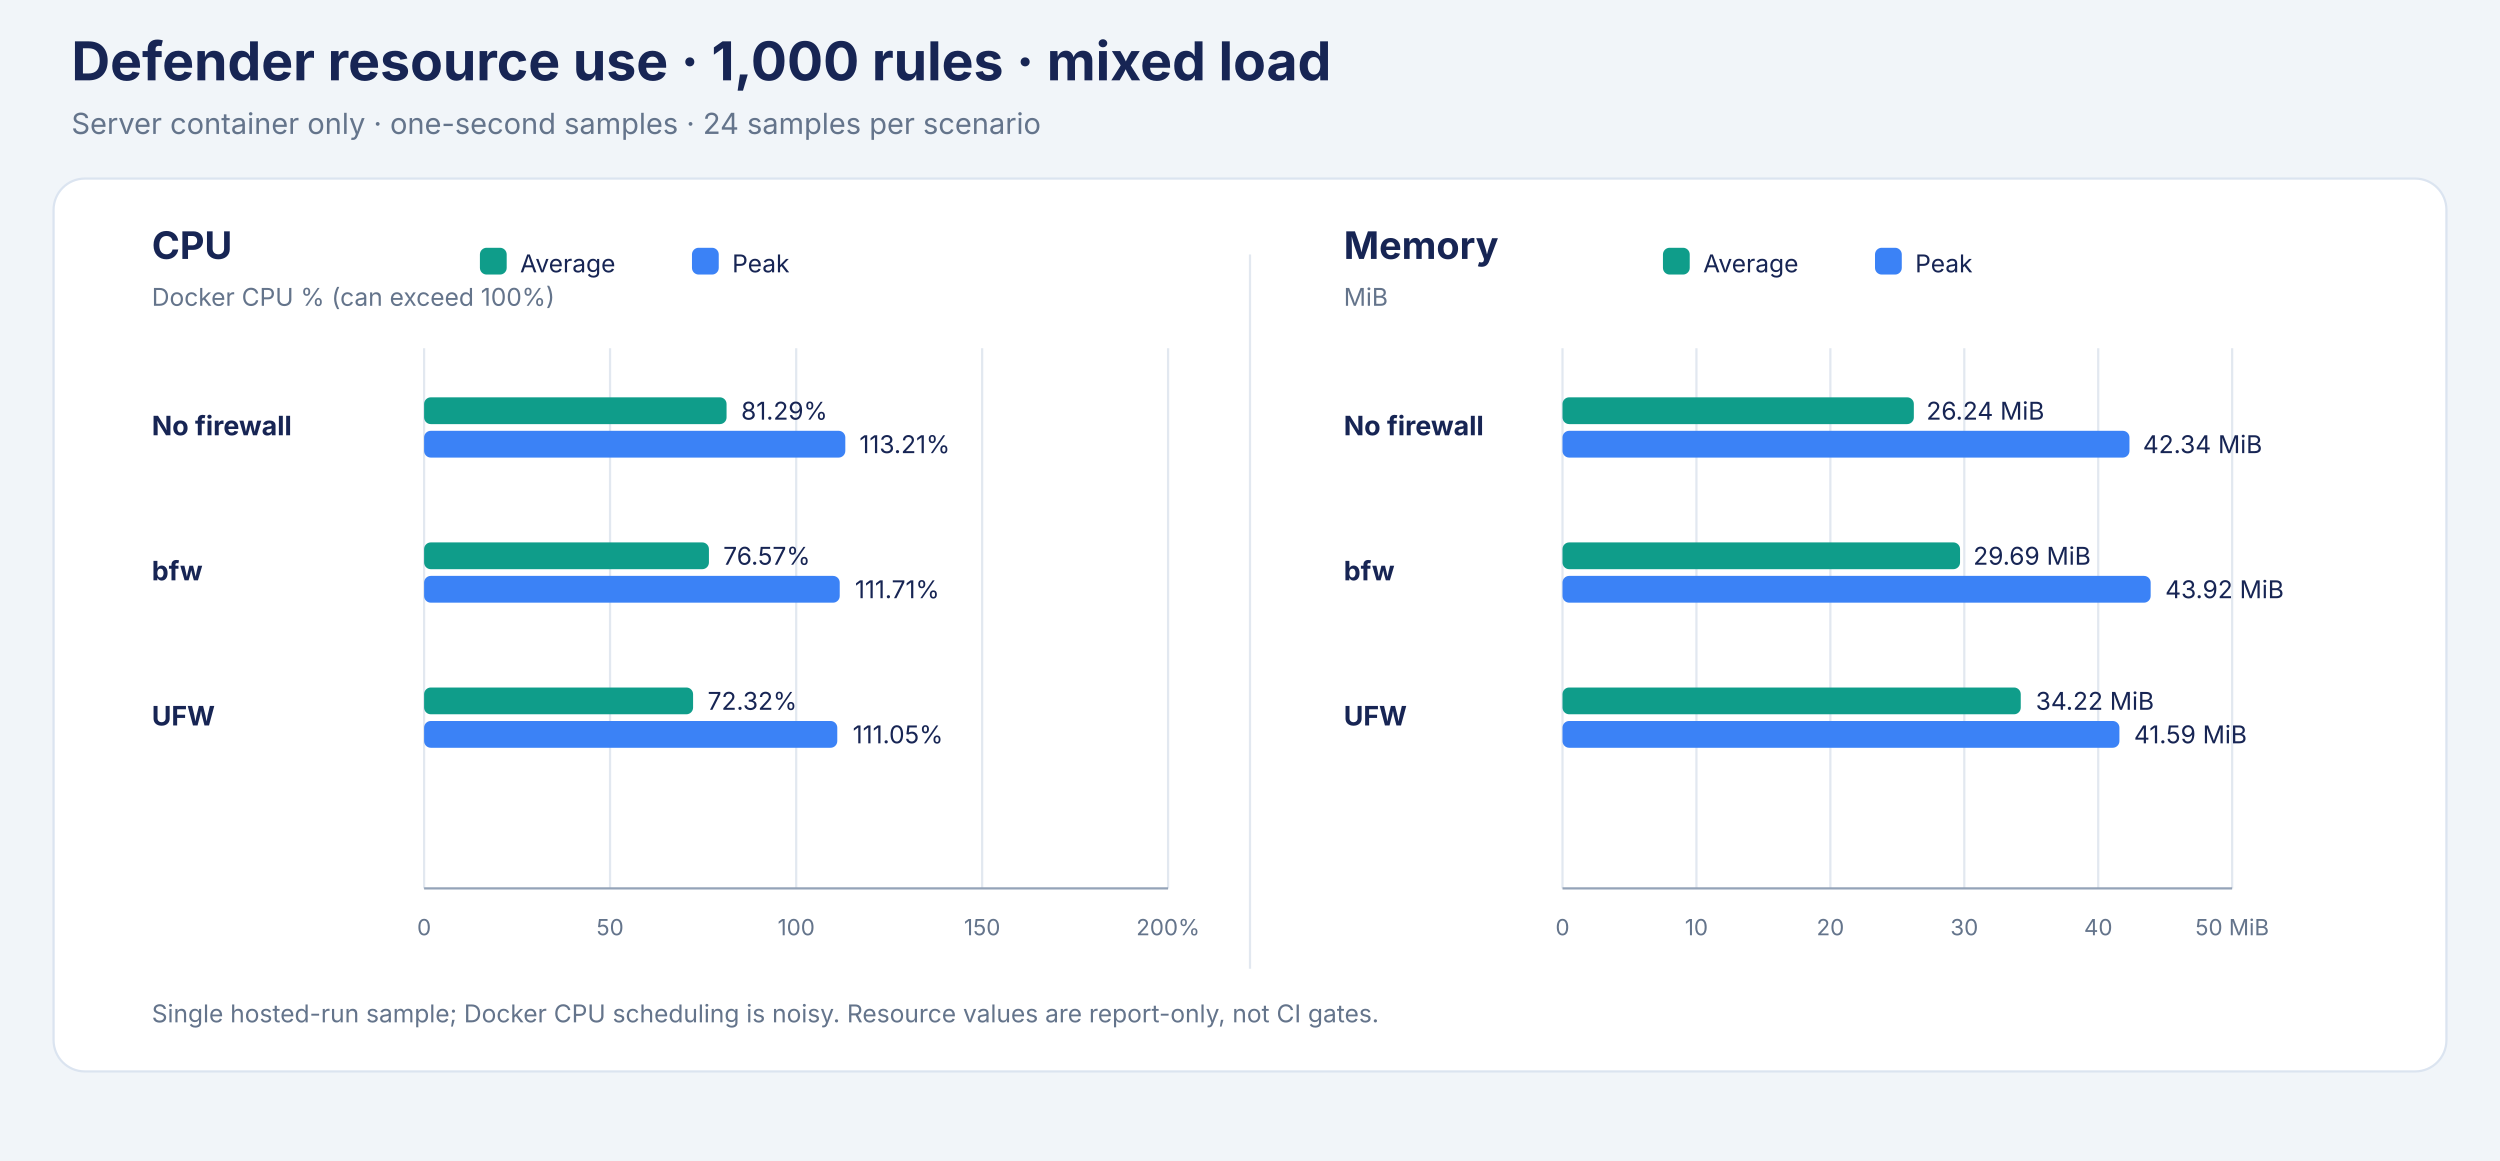
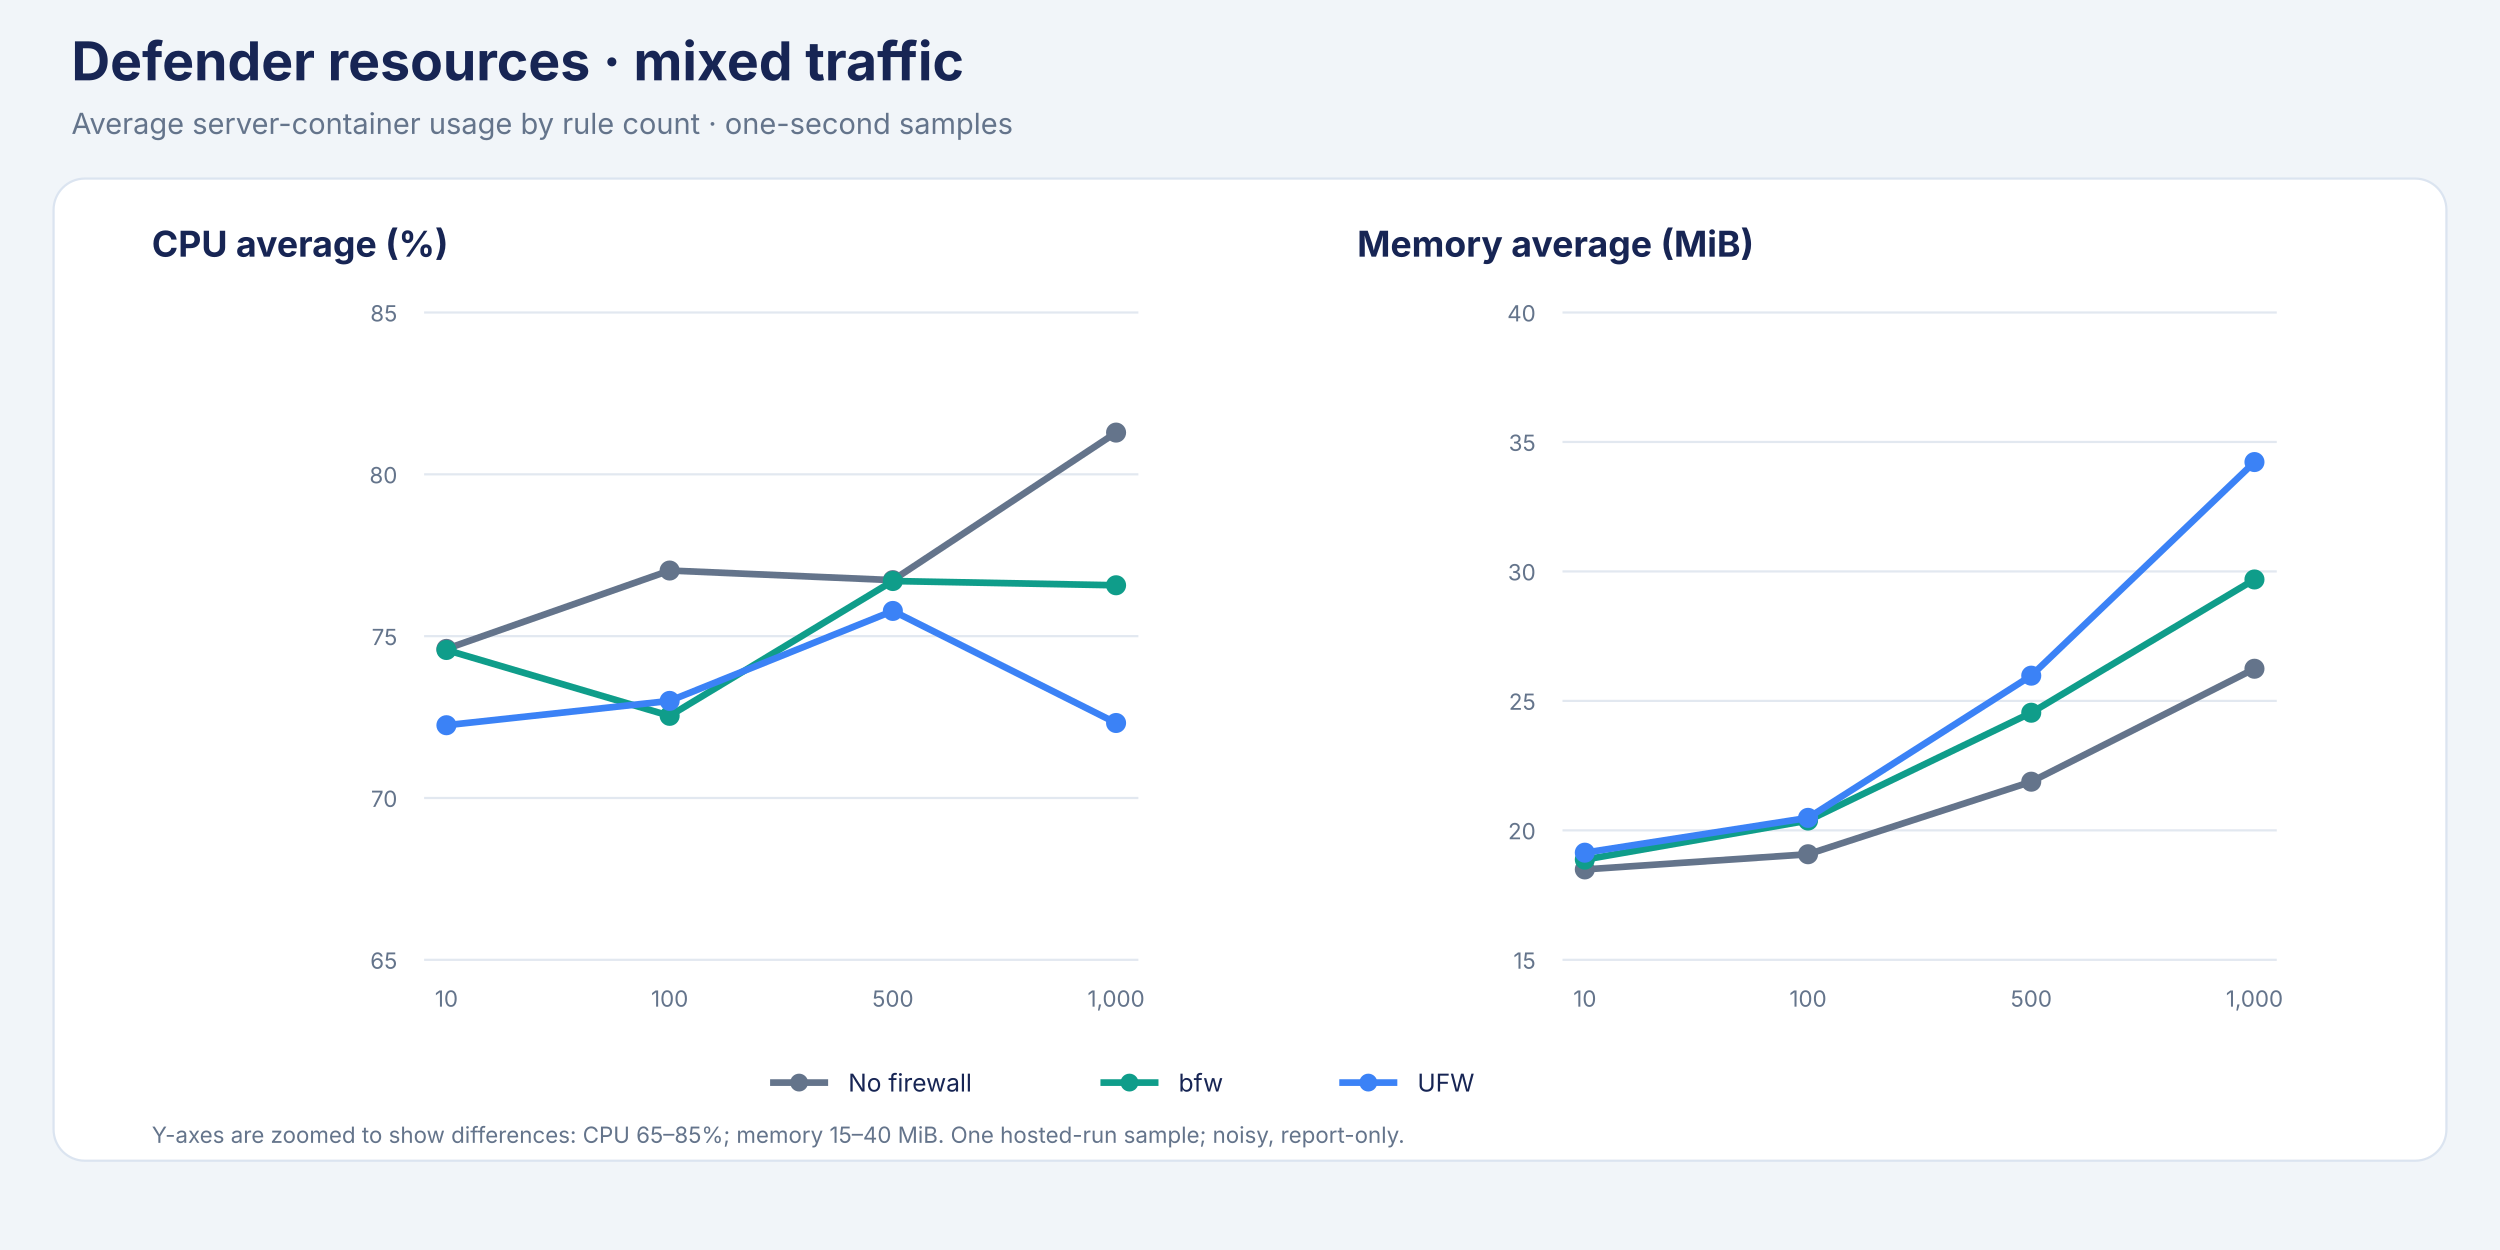
- <svg xmlns="http://www.w3.org/2000/svg" width="1120" height="520" viewBox="0 0 1120 520" role="img" aria-labelledby="title desc">
+ <svg xmlns="http://www.w3.org/2000/svg" width="1120" height="560" viewBox="0 0 1120 560" role="img" aria-labelledby="title desc">
  <style>
    text { font-family: Inter, ui-sans-serif, system-ui, -apple-system, "Segoe UI", sans-serif; fill: #172554; }
    .muted { fill: #64748b; }
    .panel { fill: #fff; stroke: #dbe4f0; stroke-width: 1; }
    .grid { stroke: #e2e8f0; stroke-width: 1; }
-     .avg { fill: #0f9d8a; }
-     .peak { fill: #3b82f6; }
+     .line { fill: none; stroke-width: 3; stroke-linecap: round; stroke-linejoin: round; }
  </style>
-   <rect width="1120" height="520" fill="#f1f5f9" />
-   <text x="32" y="36" font-size="24" font-weight="700">Defender resource use · 1,000 rules · mixed load</text>
-   <text x="32" y="60" font-size="13" class="muted">Server container only · one-second samples · 24 samples per scenario</text>
-   <rect class="panel" x="24" y="80" width="1072" height="400" rx="14" />
-   <text x="68" y="116" font-size="17" font-weight="650">CPU</text>
-   <text x="68" y="137" font-size="11" class="muted">Docker CPU % (can exceed 100%)</text>
-   <rect class="avg" x="215" y="111" width="12" height="12" rx="3" />
-   <text x="233" y="122" font-size="11">Average</text>
-   <rect class="peak" x="310" y="111" width="12" height="12" rx="3" />
-   <text x="328" y="122" font-size="11">Peak</text>
-   <line class="grid" x1="190" y1="156" x2="190" y2="398" />
-   <line class="grid" x1="273.3" y1="156" x2="273.3" y2="398" />
-   <line class="grid" x1="356.7" y1="156" x2="356.7" y2="398" />
-   <line class="grid" x1="440" y1="156" x2="440" y2="398" />
-   <line class="grid" x1="523.3" y1="156" x2="523.3" y2="398" />
-   <text x="68" y="195" font-size="12" font-weight="650">No firewall</text>
-   <rect class="avg" x="190" y="178" width="135.5" height="12" rx="3" />
-   <text x="332" y="188" font-size="11">81.29%</text>
-   <rect class="peak" x="190" y="193" width="188.7" height="12" rx="3" />
-   <text x="385" y="203" font-size="11">113.21%</text>
-   <text x="68" y="260" font-size="12" font-weight="650">bfw</text>
-   <rect class="avg" x="190" y="243" width="127.6" height="12" rx="3" />
-   <text x="324" y="253" font-size="11">76.57%</text>
-   <rect class="peak" x="190" y="258" width="186.2" height="12" rx="3" />
-   <text x="383" y="268" font-size="11">111.71%</text>
-   <text x="68" y="325" font-size="12" font-weight="650">UFW</text>
-   <rect class="avg" x="190" y="308" width="120.5" height="12" rx="3" />
-   <text x="317" y="318" font-size="11">72.32%</text>
-   <rect class="peak" x="190" y="323" width="185.1" height="12" rx="3" />
-   <text x="382" y="333" font-size="11">111.05%</text>
-   <line x1="190" y1="398" x2="523.3" y2="398" stroke="#94a3b8" />
-   <text x="190" y="419" font-size="10" text-anchor="middle" class="muted">0</text>
-   <text x="273.3" y="419" font-size="10" text-anchor="middle" class="muted">50</text>
-   <text x="356.7" y="419" font-size="10" text-anchor="middle" class="muted">100</text>
-   <text x="440" y="419" font-size="10" text-anchor="middle" class="muted">150</text>
-   <text x="523.3" y="419" font-size="10" text-anchor="middle" class="muted">200%</text>
-   <line x1="560" y1="114" x2="560" y2="434" stroke="#e2e8f0" />
-   <text x="602" y="116" font-size="17" font-weight="650">Memory</text>
-   <text x="602" y="137" font-size="11" class="muted">MiB</text>
-   <rect class="avg" x="745" y="111" width="12" height="12" rx="3" />
-   <text x="763" y="122" font-size="11">Average</text>
-   <rect class="peak" x="840" y="111" width="12" height="12" rx="3" />
-   <text x="858" y="122" font-size="11">Peak</text>
-   <line class="grid" x1="700" y1="156" x2="700" y2="398" />
-   <line class="grid" x1="760" y1="156" x2="760" y2="398" />
-   <line class="grid" x1="820" y1="156" x2="820" y2="398" />
-   <line class="grid" x1="880" y1="156" x2="880" y2="398" />
-   <line class="grid" x1="940" y1="156" x2="940" y2="398" />
-   <line class="grid" x1="1000" y1="156" x2="1000" y2="398" />
-   <text x="602" y="195" font-size="12" font-weight="650">No firewall</text>
-   <rect class="avg" x="700" y="178" width="157.4" height="12" rx="3" />
-   <text x="863" y="188" font-size="11">26.24 MiB</text>
-   <rect class="peak" x="700" y="193" width="254.0" height="12" rx="3" />
-   <text x="960" y="203" font-size="11">42.34 MiB</text>
-   <text x="602" y="260" font-size="12" font-weight="650">bfw</text>
-   <rect class="avg" x="700" y="243" width="178.1" height="12" rx="3" />
-   <text x="884" y="253" font-size="11">29.69 MiB</text>
-   <rect class="peak" x="700" y="258" width="263.5" height="12" rx="3" />
-   <text x="970" y="268" font-size="11">43.92 MiB</text>
-   <text x="602" y="325" font-size="12" font-weight="650">UFW</text>
-   <rect class="avg" x="700" y="308" width="205.3" height="12" rx="3" />
-   <text x="912" y="318" font-size="11">34.22 MiB</text>
-   <rect class="peak" x="700" y="323" width="249.5" height="12" rx="3" />
-   <text x="956" y="333" font-size="11">41.59 MiB</text>
-   <line x1="700" y1="398" x2="1000" y2="398" stroke="#94a3b8" />
-   <text x="700" y="419" font-size="10" text-anchor="middle" class="muted">0</text>
-   <text x="760" y="419" font-size="10" text-anchor="middle" class="muted">10</text>
-   <text x="820" y="419" font-size="10" text-anchor="middle" class="muted">20</text>
-   <text x="880" y="419" font-size="10" text-anchor="middle" class="muted">30</text>
-   <text x="940" y="419" font-size="10" text-anchor="middle" class="muted">40</text>
-   <text x="1000" y="419" font-size="10" text-anchor="middle" class="muted">50 MiB</text>
-   <text x="68" y="458" font-size="11" class="muted">Single hosted-run sample; Docker CPU scheduling is noisy. Resource values are report-only, not CI gates.</text>
+   <rect width="1120" height="560" fill="#f1f5f9" />
+   <text x="32" y="36" font-size="24" font-weight="700">Defender resources · mixed traffic</text>
+   <text x="32" y="60" font-size="13" class="muted">Average server-container usage by rule count · one-second samples</text>
+   <rect class="panel" x="24" y="80" width="1072" height="440" rx="14" />
+   <text x="68" y="115" font-size="16" font-weight="650">CPU average (%)</text>
+   <text x="608" y="115" font-size="16" font-weight="650">Memory average (MiB)</text>
+   <line class="grid" x1="190" y1="140" x2="510" y2="140" />
+   <line class="grid" x1="190" y1="212.5" x2="510" y2="212.5" />
+   <line class="grid" x1="190" y1="285" x2="510" y2="285" />
+   <line class="grid" x1="190" y1="357.5" x2="510" y2="357.5" />
+   <line class="grid" x1="190" y1="430" x2="510" y2="430" />
+   <text x="178" y="144" text-anchor="end" font-size="10" class="muted">85</text>
+   <text x="178" y="216.5" text-anchor="end" font-size="10" class="muted">80</text>
+   <text x="178" y="289" text-anchor="end" font-size="10" class="muted">75</text>
+   <text x="178" y="361.5" text-anchor="end" font-size="10" class="muted">70</text>
+   <text x="178" y="434" text-anchor="end" font-size="10" class="muted">65</text>
+   <line class="grid" x1="700" y1="140" x2="1020" y2="140" />
+   <line class="grid" x1="700" y1="198" x2="1020" y2="198" />
+   <line class="grid" x1="700" y1="256" x2="1020" y2="256" />
+   <line class="grid" x1="700" y1="314" x2="1020" y2="314" />
+   <line class="grid" x1="700" y1="372" x2="1020" y2="372" />
+   <line class="grid" x1="700" y1="430" x2="1020" y2="430" />
+   <text x="688" y="144" text-anchor="end" font-size="10" class="muted">40</text>
+   <text x="688" y="202" text-anchor="end" font-size="10" class="muted">35</text>
+   <text x="688" y="260" text-anchor="end" font-size="10" class="muted">30</text>
+   <text x="688" y="318" text-anchor="end" font-size="10" class="muted">25</text>
+   <text x="688" y="376" text-anchor="end" font-size="10" class="muted">20</text>
+   <text x="688" y="434" text-anchor="end" font-size="10" class="muted">15</text>
+   <polyline class="line" stroke="#64748b" points="200,290.7 300,255.6 400,259.9 500,193.8" />
+   <circle cx="200" cy="290.7" r="4.5" fill="#64748b" />
+   <circle cx="300" cy="255.6" r="4.5" fill="#64748b" />
+   <circle cx="400" cy="259.9" r="4.5" fill="#64748b" />
+   <circle cx="500" cy="193.8" r="4.5" fill="#64748b" />
+   <polyline class="line" stroke="#0f9d8a" points="200,291.2 300,320.7 400,260.3 500,262.2" />
+   <circle cx="200" cy="291.2" r="4.5" fill="#0f9d8a" />
+   <circle cx="300" cy="320.7" r="4.5" fill="#0f9d8a" />
+   <circle cx="400" cy="260.3" r="4.5" fill="#0f9d8a" />
+   <circle cx="500" cy="262.2" r="4.5" fill="#0f9d8a" />
+   <polyline class="line" stroke="#3b82f6" points="200,324.9 300,314 400,273.7 500,323.9" />
+   <circle cx="200" cy="324.9" r="4.5" fill="#3b82f6" />
+   <circle cx="300" cy="314" r="4.5" fill="#3b82f6" />
+   <circle cx="400" cy="273.7" r="4.5" fill="#3b82f6" />
+   <circle cx="500" cy="323.9" r="4.5" fill="#3b82f6" />
+   <polyline class="line" stroke="#64748b" points="710,389.5 810,382.7 910,350.2 1010,299.6" />
+   <circle cx="710" cy="389.5" r="4.5" fill="#64748b" />
+   <circle cx="810" cy="382.7" r="4.5" fill="#64748b" />
+   <circle cx="910" cy="350.2" r="4.5" fill="#64748b" />
+   <circle cx="1010" cy="299.6" r="4.5" fill="#64748b" />
+   <polyline class="line" stroke="#0f9d8a" points="710,385.1 810,367.6 910,319.3 1010,259.6" />
+   <circle cx="710" cy="385.1" r="4.5" fill="#0f9d8a" />
+   <circle cx="810" cy="367.6" r="4.5" fill="#0f9d8a" />
+   <circle cx="910" cy="319.3" r="4.5" fill="#0f9d8a" />
+   <circle cx="1010" cy="259.6" r="4.5" fill="#0f9d8a" />
+   <polyline class="line" stroke="#3b82f6" points="710,382 810,366.4 910,302.7 1010,207" />
+   <circle cx="710" cy="382" r="4.5" fill="#3b82f6" />
+   <circle cx="810" cy="366.4" r="4.5" fill="#3b82f6" />
+   <circle cx="910" cy="302.7" r="4.5" fill="#3b82f6" />
+   <circle cx="1010" cy="207" r="4.5" fill="#3b82f6" />
+   <text x="200" y="451" text-anchor="middle" font-size="10" class="muted">10</text>
+   <text x="300" y="451" text-anchor="middle" font-size="10" class="muted">100</text>
+   <text x="400" y="451" text-anchor="middle" font-size="10" class="muted">500</text>
+   <text x="500" y="451" text-anchor="middle" font-size="10" class="muted">1,000</text>
+   <text x="710" y="451" text-anchor="middle" font-size="10" class="muted">10</text>
+   <text x="810" y="451" text-anchor="middle" font-size="10" class="muted">100</text>
+   <text x="910" y="451" text-anchor="middle" font-size="10" class="muted">500</text>
+   <text x="1010" y="451" text-anchor="middle" font-size="10" class="muted">1,000</text>
+   <line x1="345" y1="485" x2="371" y2="485" stroke="#64748b" stroke-width="3" />
+   <circle cx="358" cy="485" r="4" fill="#64748b" />
+   <text x="380" y="489" font-size="11">No firewall</text>
+   <line x1="493" y1="485" x2="519" y2="485" stroke="#0f9d8a" stroke-width="3" />
+   <circle cx="506" cy="485" r="4" fill="#0f9d8a" />
+   <text x="528" y="489" font-size="11">bfw</text>
+   <line x1="600" y1="485" x2="626" y2="485" stroke="#3b82f6" stroke-width="3" />
+   <circle cx="613" cy="485" r="4" fill="#3b82f6" />
+   <text x="635" y="489" font-size="11">UFW</text>
+   <text x="68" y="512" font-size="10" class="muted">Y-axes are zoomed to show differences: CPU 65–85%; memory 15–40 MiB. One hosted-run sample; noisy, report-only.</text>
</svg>
